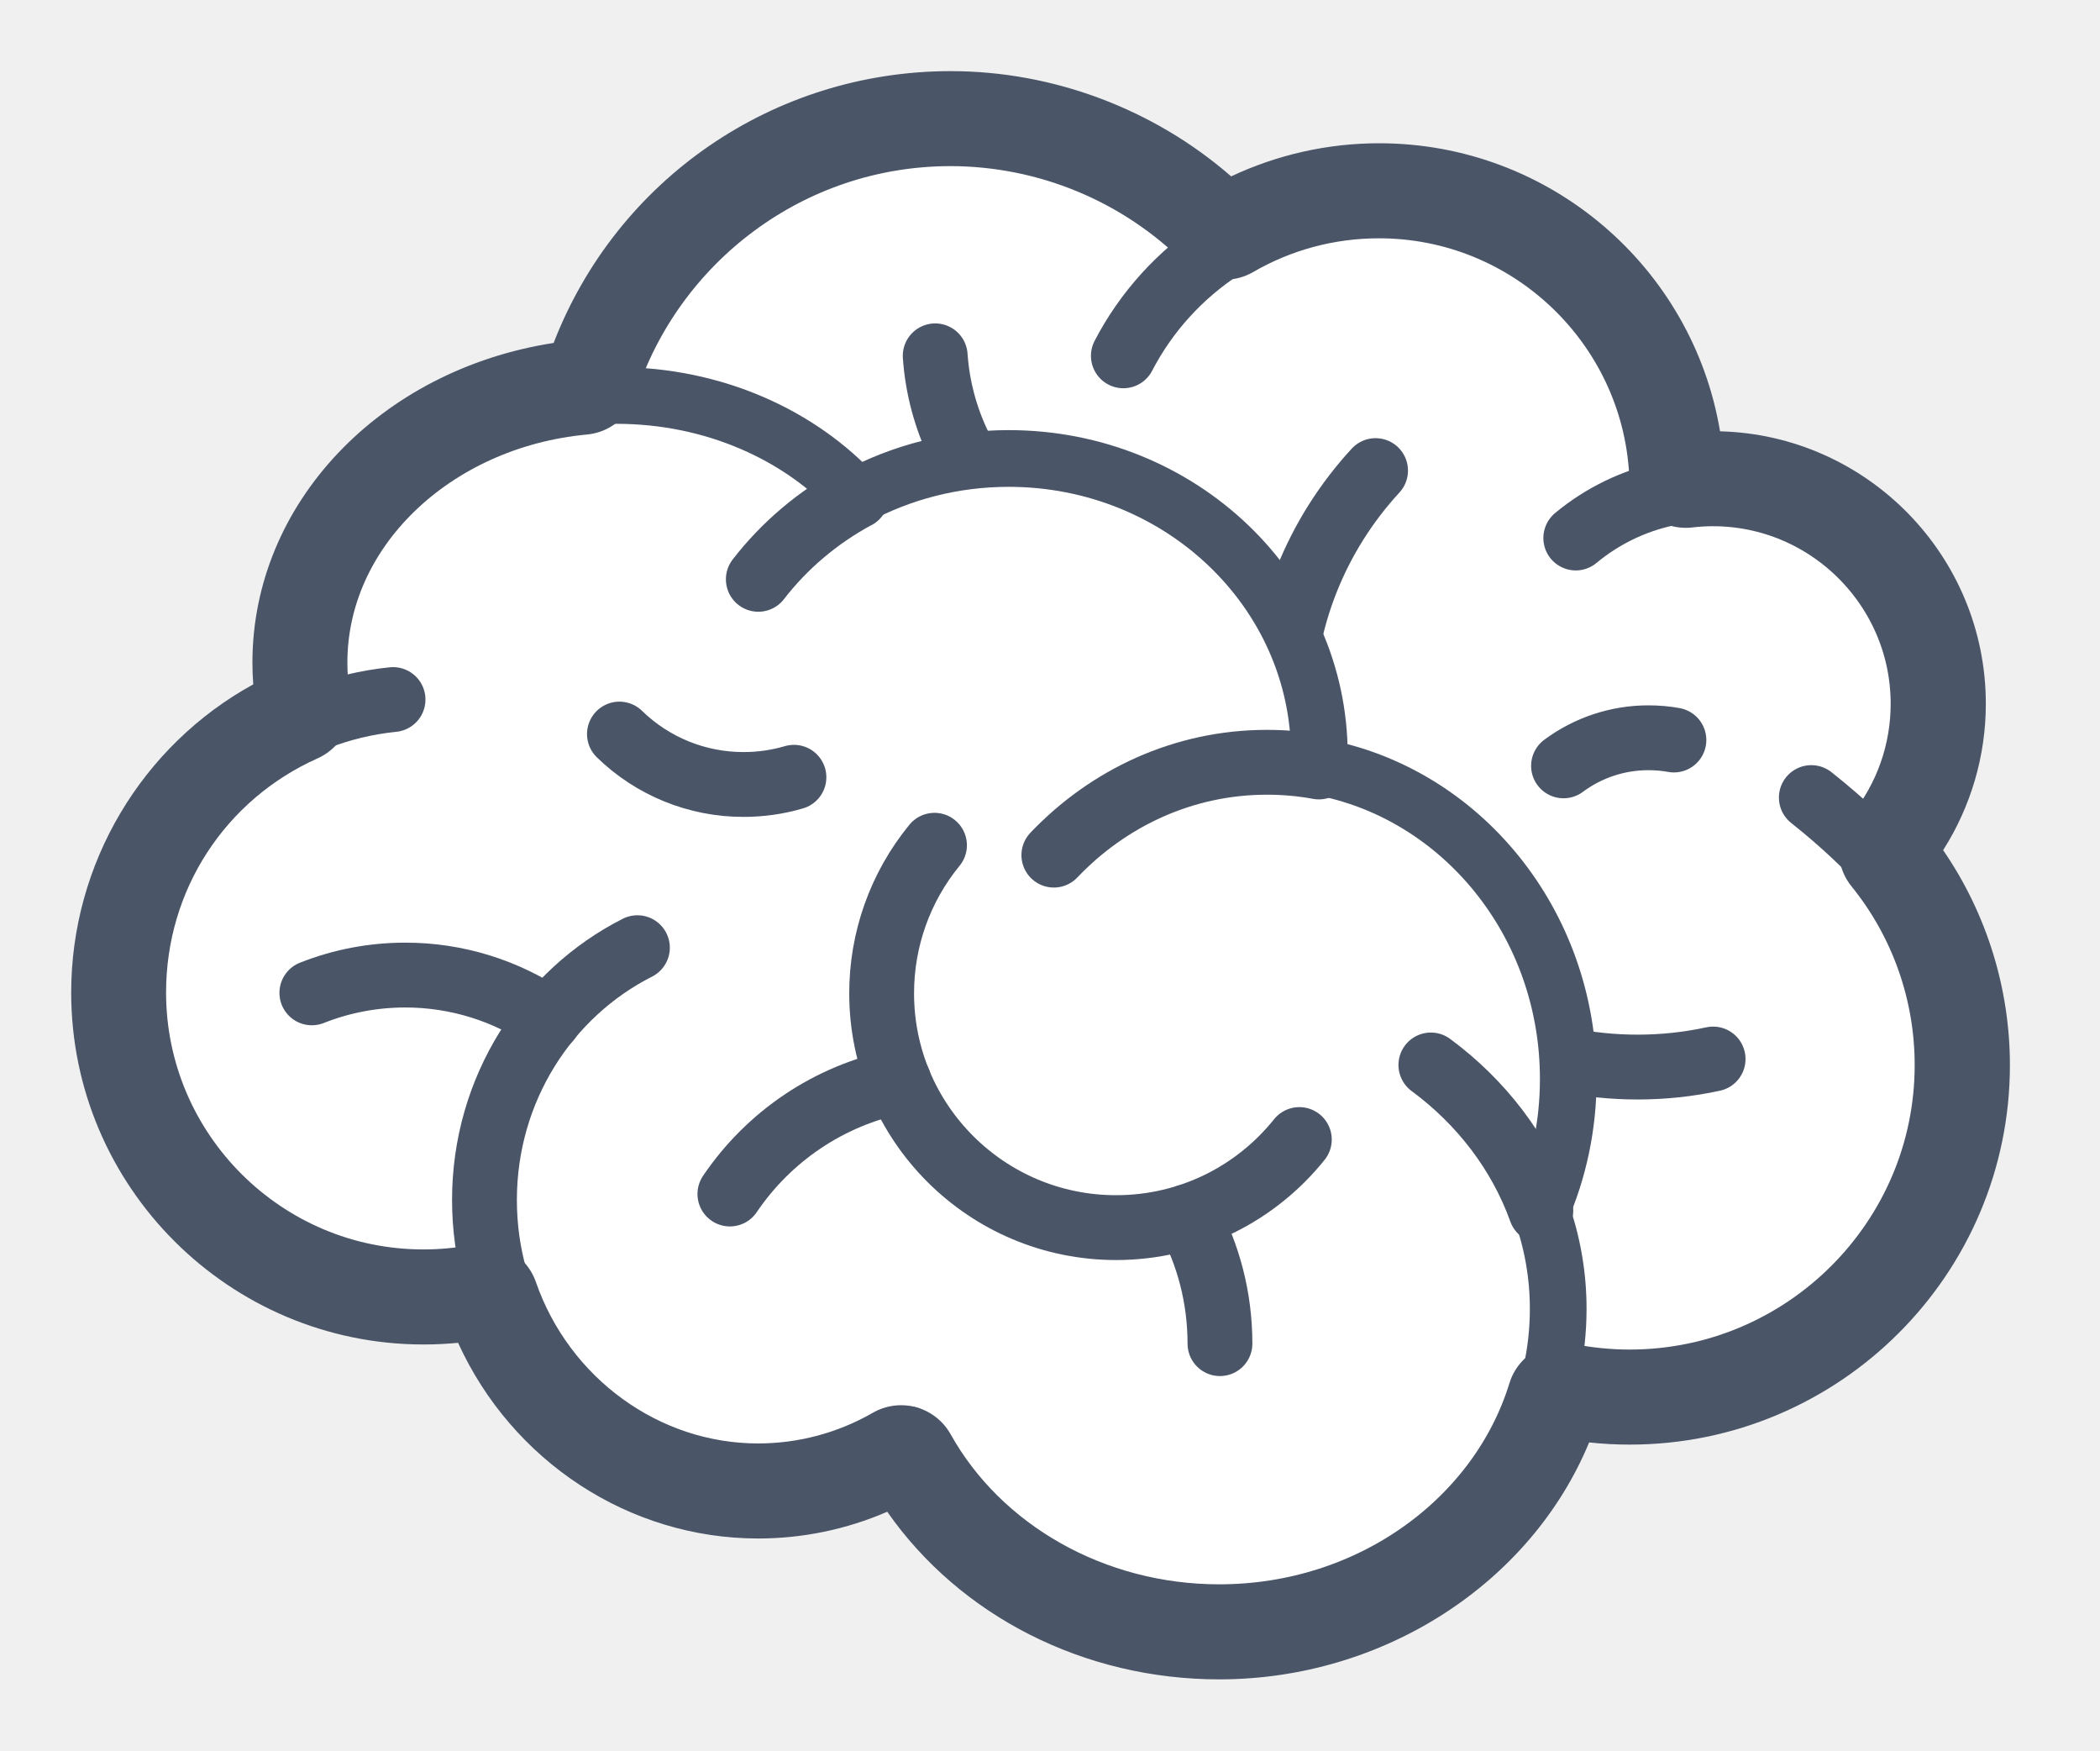
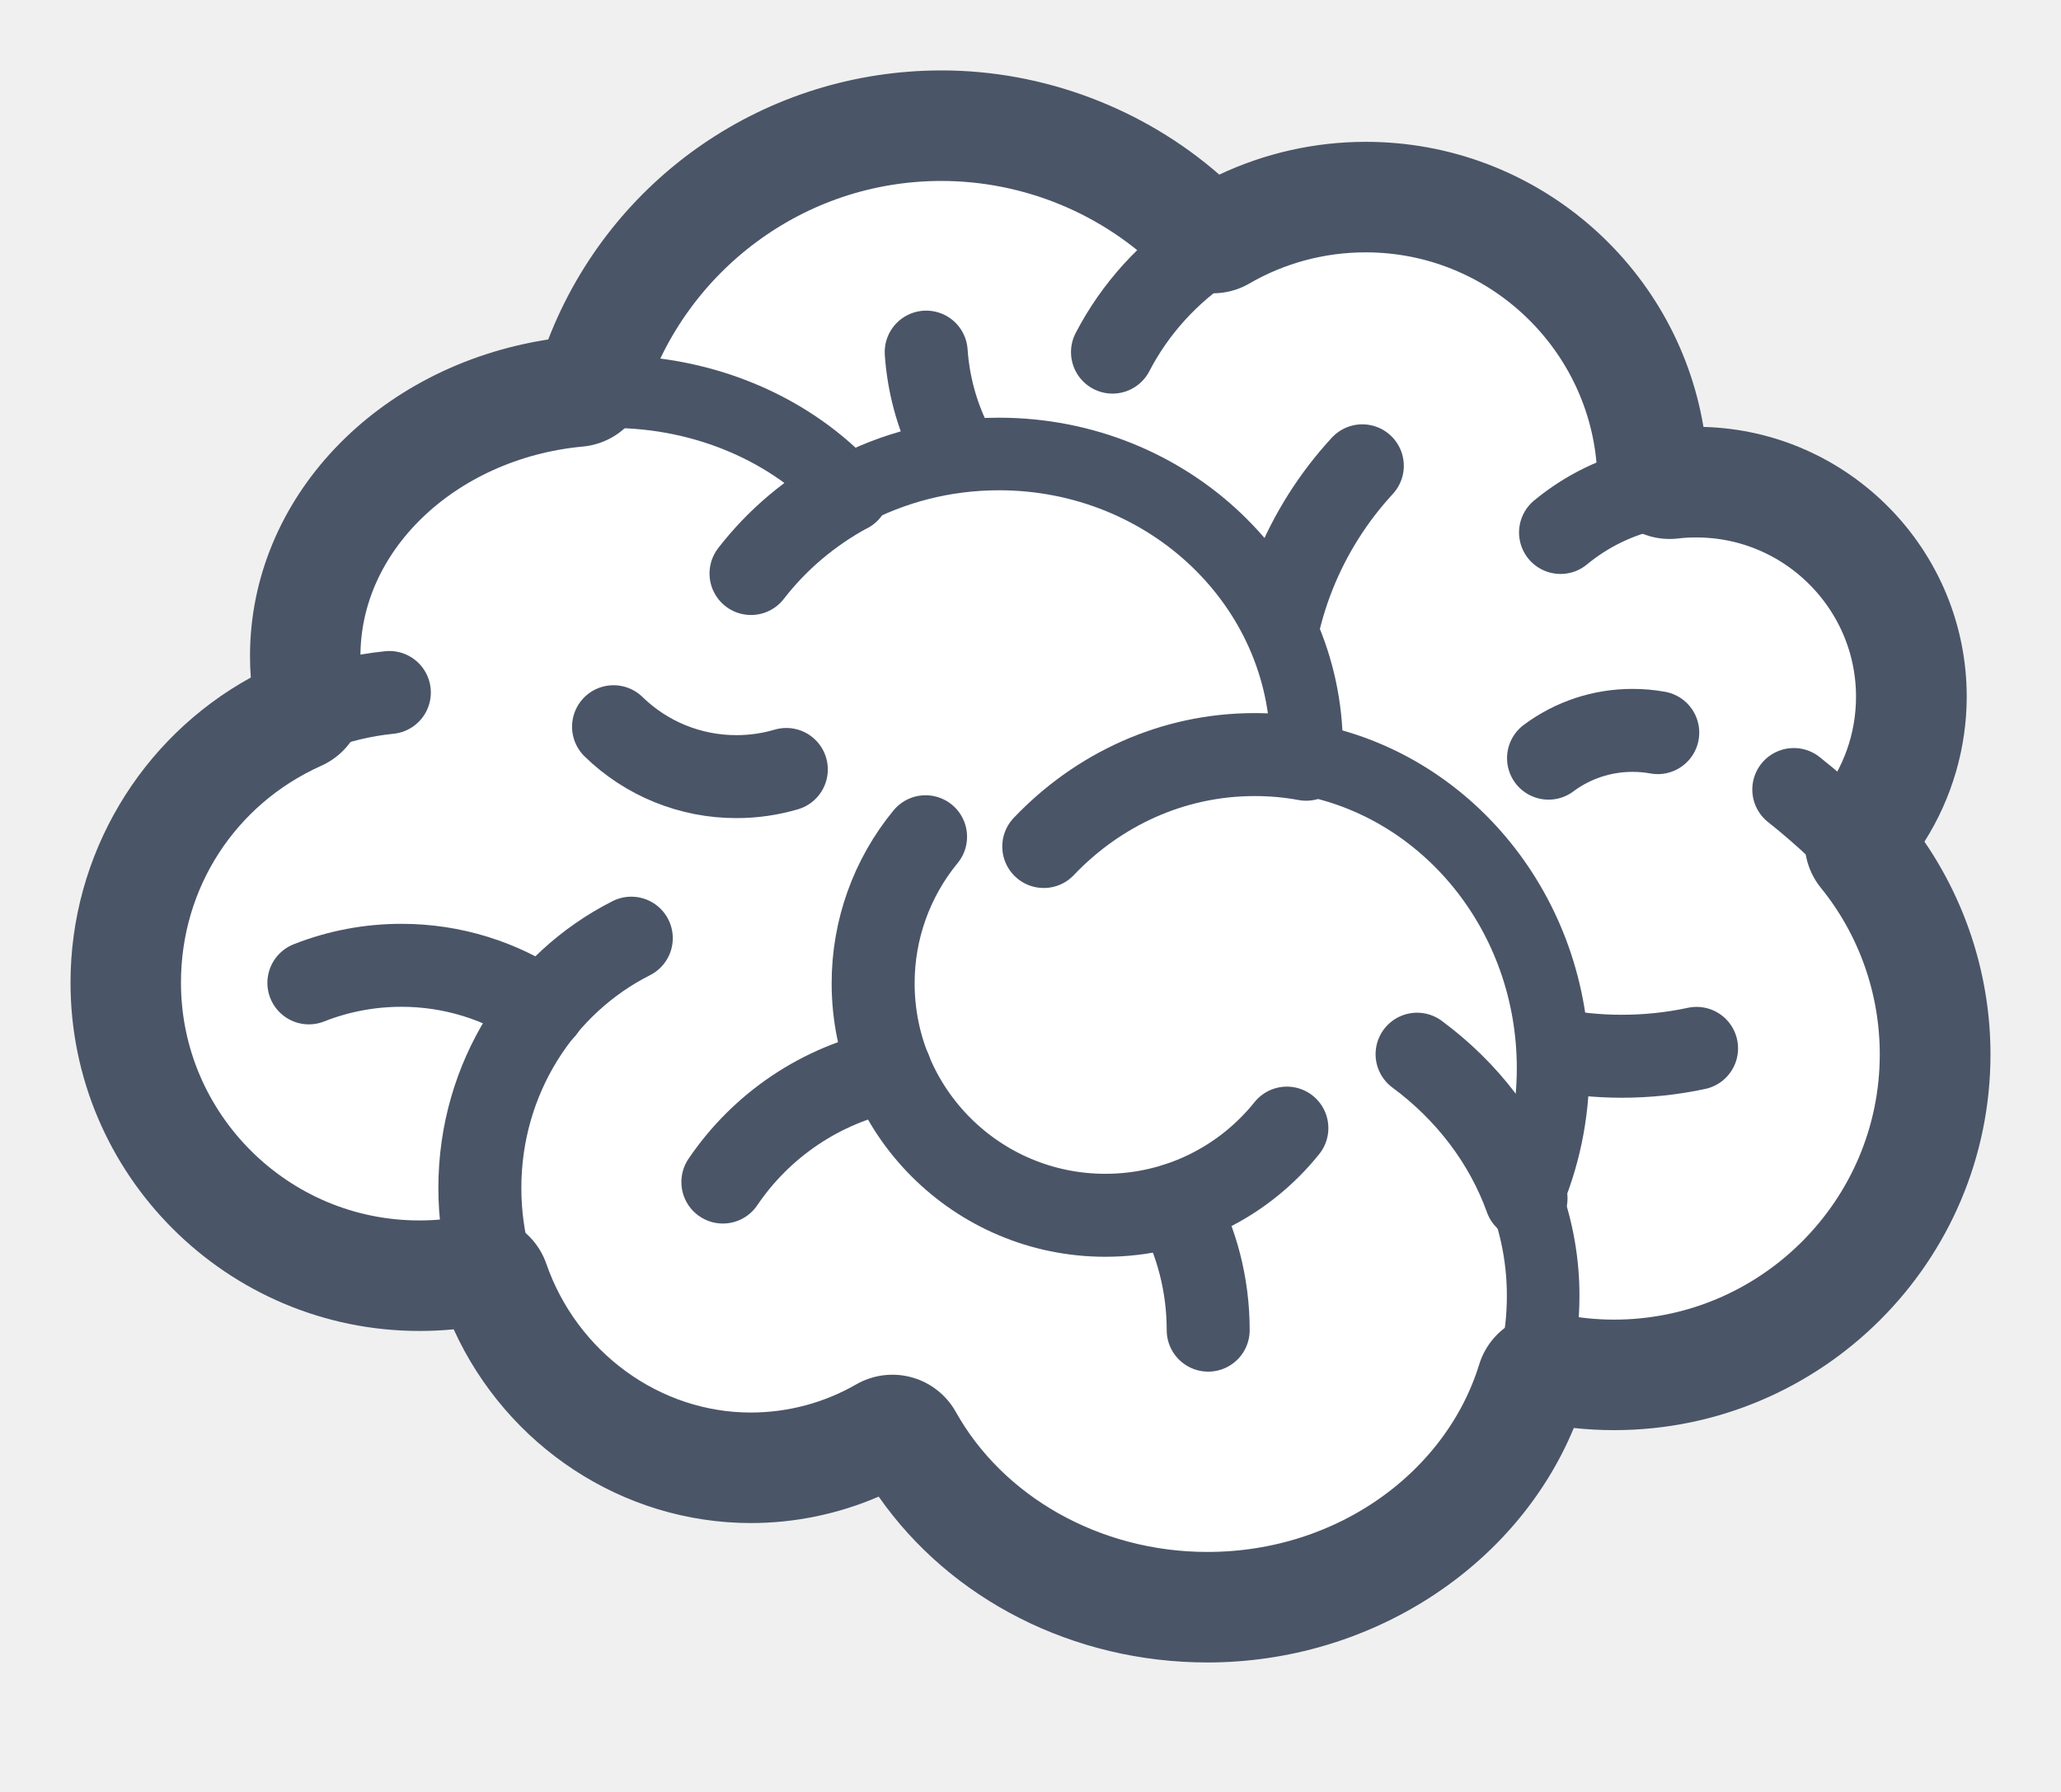
- <svg xmlns="http://www.w3.org/2000/svg" width="30" height="25" viewBox="0 0 30 25" fill="none">
-   <path d="M27.892 15.211C27.892 15.787 27.786 16.338 27.593 16.846C26.932 18.58 25.252 19.812 23.284 19.812C21.27 19.812 19.558 18.521 18.931 16.723C15.21 16.99 13.082 15.329 12.197 12.164C9.962 11.557 8.319 9.516 8.319 7.092C8.319 5.524 9.007 4.116 10.097 3.154C11.025 2.334 12.246 1.836 13.583 1.836C15.114 1.836 16.494 2.489 17.454 3.533C18.1 3.111 18.872 2.866 19.702 2.866C20.281 2.866 20.832 2.986 21.332 3.201C22.779 3.825 23.796 5.253 23.818 6.921C23.819 6.94 23.819 6.959 23.819 6.979L23.818 7.048V7.049C24.029 7.003 24.247 6.979 24.471 6.979C25.474 6.979 26.365 7.458 26.927 8.201H26.928C27.317 8.715 27.548 9.357 27.548 10.052C27.55 10.773 27.295 11.472 26.83 12.023C26.795 12.066 26.759 12.107 26.721 12.147C27.45 12.96 27.892 14.035 27.892 15.211" fill="white" />
-   <path d="M19.651 6.721C18.817 7.626 18.308 8.834 18.308 10.16C18.308 12.966 20.586 15.24 23.395 15.24C23.757 15.24 24.119 15.202 24.473 15.125M13.36 5.082C13.488 6.916 15.018 8.365 16.888 8.365M22.511 7.684C22.889 7.37 23.338 7.152 23.818 7.05M17.454 3.533C16.862 3.918 16.375 4.452 16.048 5.082" stroke="#4A5568" stroke-width="0.926" stroke-miterlimit="10" stroke-linecap="round" stroke-linejoin="round" />
-   <path d="M27.892 15.211C27.892 17.753 25.829 19.812 23.284 19.812C21.27 19.812 19.558 18.521 18.931 16.723C15.21 16.99 13.082 15.329 12.197 12.164C9.962 11.557 8.319 9.516 8.319 7.092C8.319 4.189 10.676 1.836 13.583 1.836C15.114 1.836 16.494 2.489 17.454 3.533C18.1 3.111 18.872 2.866 19.702 2.866C21.976 2.866 23.819 4.708 23.819 6.979L23.818 7.048V7.049C24.029 7.003 24.247 6.979 24.471 6.979C26.171 6.979 27.548 8.354 27.548 10.052C27.548 10.862 27.235 11.598 26.721 12.147C27.45 12.96 27.892 14.035 27.892 15.211H27.892Z" stroke="#4A5568" stroke-width="0.81" stroke-miterlimit="10" stroke-linejoin="round" />
-   <path d="M26.722 12.146C26.722 12.146 26.365 11.776 25.876 11.391M12.982 20.49C12.781 20.069 12.652 19.617 12.601 19.154" stroke="#4A5568" stroke-width="0.926" stroke-miterlimit="10" stroke-linecap="round" stroke-linejoin="round" />
-   <path d="M22.015 17.29C22.178 17.741 22.261 18.218 22.26 18.697C22.26 21.165 20.092 23.163 17.416 23.163C15.432 23.163 13.728 22.064 12.98 20.49C12.364 20.908 11.624 21.152 10.83 21.152C9.05 21.152 7.548 19.928 7.077 18.255C6.741 18.339 6.395 18.381 6.049 18.381C3.723 18.381 1.837 16.498 1.837 14.175C1.837 12.39 2.95 10.865 4.521 10.255C4.459 10 4.426 9.735 4.426 9.463C4.426 7.356 6.387 5.648 8.806 5.648C10.194 5.648 11.433 6.212 12.235 7.09C12.878 6.746 13.62 6.548 14.41 6.548C16.861 6.548 18.848 8.446 18.848 10.787C18.848 10.842 18.847 10.897 18.844 10.952C20.866 11.322 22.404 13.177 22.404 15.41C22.404 16.081 22.265 16.718 22.015 17.29" fill="white" />
-   <path d="M20.441 15.21C21.163 15.743 21.715 16.463 22.012 17.29M7.074 18.254C6.974 17.9 6.921 17.526 6.921 17.138C6.921 15.557 7.812 14.189 9.106 13.535M5.615 9.991C5.232 10.03 4.864 10.12 4.519 10.255M12.234 7.091L12.233 7.09M12.233 7.09C11.683 7.387 11.206 7.791 10.833 8.274" stroke="#4A5568" stroke-width="0.926" stroke-miterlimit="10" stroke-linecap="round" stroke-linejoin="round" />
-   <path d="M22.015 17.29C22.178 17.741 22.261 18.218 22.26 18.697C22.26 21.165 20.092 23.163 17.416 23.163C15.432 23.163 13.728 22.064 12.98 20.49C12.364 20.908 11.624 21.152 10.83 21.152C9.05 21.152 7.548 19.928 7.077 18.255C6.741 18.339 6.395 18.381 6.049 18.381C3.723 18.381 1.837 16.498 1.837 14.175C1.837 12.39 2.95 10.865 4.521 10.255C4.459 10 4.426 9.735 4.426 9.463C4.426 7.356 6.387 5.648 8.806 5.648C10.194 5.648 11.433 6.212 12.235 7.09C12.878 6.746 13.62 6.548 14.41 6.548C16.861 6.548 18.848 8.446 18.848 10.787C18.848 10.842 18.847 10.897 18.844 10.952C20.866 11.322 22.404 13.177 22.404 15.41C22.404 16.081 22.265 16.718 22.015 17.29L22.015 17.29Z" stroke="#4A5568" stroke-width="0.81" stroke-miterlimit="10" stroke-linejoin="round" />
-   <path d="M15.055 12.213C15.835 11.394 16.91 10.887 18.098 10.887C18.351 10.887 18.599 10.909 18.841 10.954M18.562 16.275C17.948 17.042 17.004 17.533 15.944 17.533C14.095 17.533 12.595 16.035 12.595 14.188C12.594 13.416 12.861 12.668 13.35 12.072" stroke="#4A5568" stroke-width="0.926" stroke-miterlimit="10" stroke-linecap="round" stroke-linejoin="round" />
-   <path d="M17.428 19.19C17.428 18.533 17.262 17.915 16.969 17.375M10.427 17.053C10.979 16.236 11.839 15.645 12.841 15.444M4.455 14.18C4.879 14.012 5.332 13.926 5.788 13.926C6.52 13.925 7.235 14.147 7.837 14.562M11.342 11.101C11.114 11.168 10.873 11.204 10.623 11.204C9.96 11.205 9.324 10.947 8.849 10.484M22.336 10.938C22.687 10.677 23.113 10.536 23.55 10.537C23.672 10.537 23.793 10.547 23.913 10.569" stroke="#4A5568" stroke-width="0.926" stroke-miterlimit="10" stroke-linecap="round" stroke-linejoin="round" />
-   <path d="M27.08 12.149C27.558 11.556 27.82 10.82 27.82 10.052C27.82 8.207 26.317 6.705 24.469 6.705C24.34 6.705 24.211 6.713 24.083 6.728C23.953 4.426 22.036 2.593 19.699 2.593C18.92 2.593 18.163 2.797 17.496 3.184C16.457 2.147 15.049 1.564 13.58 1.562C11.118 1.562 9.027 3.176 8.309 5.399C5.976 5.617 4.152 7.357 4.152 9.464C4.152 9.674 4.17 9.884 4.206 10.091C2.593 10.813 1.562 12.392 1.562 14.175C1.562 16.645 3.575 18.655 6.048 18.655C6.331 18.655 6.612 18.629 6.89 18.576C7.477 20.267 9.062 21.426 10.83 21.426C11.547 21.426 12.251 21.238 12.873 20.88C13.747 22.443 15.496 23.438 17.416 23.438C19.753 23.438 21.728 21.979 22.338 19.993C22.645 20.053 22.96 20.085 23.281 20.085C25.973 20.085 28.163 17.899 28.163 15.211C28.163 14.092 27.78 13.013 27.08 12.149Z" stroke="#4A5568" stroke-width="1.621" stroke-miterlimit="10" stroke-linejoin="round" />
-   <path d="M13.582 0C12.136 0 10.745 0.43 9.559 1.244C8.536 1.946 7.724 2.894 7.188 4.006C4.579 4.638 2.713 6.734 2.595 9.214C0.98 10.334 0 12.182 0 14.175C0 17.472 2.658 20.16 5.946 20.216C6.984 21.92 8.835 22.988 10.832 22.988C11.342 22.988 11.843 22.921 12.329 22.787C13.588 24.185 15.437 25 17.418 25C18.759 25 20.059 24.62 21.176 23.902C22.084 23.318 22.815 22.547 23.321 21.648C26.859 21.627 29.73 18.748 29.73 15.211C29.73 14.119 29.456 13.058 28.933 12.11C29.232 11.465 29.387 10.763 29.386 10.052C29.386 8.765 28.89 7.547 27.987 6.624C27.276 5.896 26.375 5.415 25.395 5.229C25.063 4.155 24.429 3.187 23.562 2.45C22.485 1.534 21.116 1.031 19.701 1.03C19.042 1.03 18.38 1.142 17.757 1.356C16.545 0.478 15.085 0 13.582 0ZM13.582 1.016C15.049 1.016 16.486 1.559 17.588 2.519C18.249 2.208 18.971 2.046 19.701 2.046C22.136 2.046 24.18 3.814 24.572 6.16C26.675 6.214 28.369 7.939 28.369 10.052C28.369 10.793 28.157 11.517 27.759 12.142C28.377 13.04 28.713 14.115 28.713 15.211C28.713 18.201 26.277 20.632 23.283 20.632C23.09 20.632 22.895 20.622 22.702 20.601C21.867 22.615 19.761 23.985 17.418 23.985C15.485 23.985 13.714 23.079 12.675 21.591C12.093 21.843 11.466 21.973 10.832 21.973C8.984 21.973 7.313 20.867 6.544 19.178C6.38 19.194 6.215 19.202 6.05 19.202C3.275 19.202 1.017 16.947 1.017 14.175C1.017 12.335 2.025 10.649 3.618 9.774C3.61 9.671 3.606 9.567 3.606 9.464C3.606 7.19 5.432 5.281 7.909 4.898C8.813 2.562 11.05 1.016 13.582 1.016" fill="#F0F0F0" />
+ <svg xmlns="http://www.w3.org/2000/svg" width="23" height="20" viewBox="0 0 23 20" fill="none">
+   <path d="M21.577 11.768C21.577 12.213 21.496 12.639 21.346 13.032C20.835 14.374 19.535 15.327 18.013 15.327C16.454 15.327 15.13 14.328 14.645 12.937C11.766 13.144 10.12 11.859 9.436 9.41C7.707 8.94 6.436 7.362 6.436 5.486C6.436 4.273 6.967 3.184 7.811 2.44C8.529 1.805 9.473 1.42 10.507 1.42C11.692 1.42 12.759 1.925 13.503 2.733C14.002 2.406 14.6 2.217 15.241 2.217C15.689 2.217 16.116 2.31 16.503 2.476C17.622 2.959 18.409 4.063 18.426 5.354C18.427 5.369 18.427 5.383 18.427 5.399L18.426 5.452V5.453C18.589 5.417 18.758 5.399 18.931 5.399C19.707 5.399 20.397 5.77 20.831 6.344H20.832C21.133 6.742 21.312 7.238 21.312 7.776C21.313 8.334 21.116 8.874 20.756 9.301C20.729 9.334 20.701 9.366 20.672 9.397C21.235 10.026 21.577 10.857 21.577 11.768" fill="white" />
+   <path d="M15.203 5.199C14.558 5.899 14.164 6.833 14.164 7.859C14.164 10.03 15.926 11.789 18.099 11.789C18.379 11.789 18.659 11.76 18.933 11.701M10.336 3.93C10.434 5.35 11.619 6.471 13.065 6.471M17.415 5.943C17.708 5.701 18.055 5.532 18.427 5.453M13.503 2.732C13.045 3.03 12.668 3.443 12.415 3.93" stroke="#4A5568" stroke-width="0.926" stroke-miterlimit="10" stroke-linecap="round" stroke-linejoin="round" />
+   <path d="M21.577 11.768C21.577 13.734 19.982 15.327 18.013 15.327C16.454 15.327 15.13 14.328 14.645 12.937C11.766 13.144 10.12 11.859 9.436 9.41C7.707 8.94 6.436 7.362 6.436 5.486C6.436 3.24 8.258 1.42 10.507 1.42C11.692 1.42 12.759 1.925 13.503 2.733C14.002 2.406 14.6 2.217 15.241 2.217C17.001 2.217 18.427 3.642 18.427 5.399L18.426 5.452V5.453C18.589 5.417 18.758 5.399 18.931 5.399C20.246 5.399 21.312 6.463 21.312 7.776C21.312 8.403 21.069 8.972 20.672 9.397C21.235 10.026 21.577 10.857 21.577 11.768H21.577Z" stroke="#4A5568" stroke-width="0.81" stroke-miterlimit="10" stroke-linejoin="round" />
+   <path d="M20.673 9.397C20.673 9.397 20.396 9.111 20.018 8.812M10.043 15.852C9.887 15.526 9.788 15.177 9.748 14.818" stroke="#4A5568" stroke-width="0.926" stroke-miterlimit="10" stroke-linecap="round" stroke-linejoin="round" />
+   <path d="M17.031 13.378C17.157 13.727 17.222 14.095 17.221 14.466C17.221 16.375 15.544 17.921 13.474 17.921C11.939 17.921 10.62 17.071 10.042 15.853C9.565 16.177 8.993 16.365 8.378 16.365C7.001 16.365 5.839 15.419 5.475 14.124C5.215 14.189 4.947 14.222 4.679 14.221C2.88 14.221 1.421 12.765 1.421 10.967C1.421 9.587 2.282 8.407 3.497 7.935C3.45 7.738 3.424 7.533 3.424 7.322C3.424 5.692 4.941 4.371 6.812 4.371C7.886 4.371 8.845 4.807 9.465 5.487C9.963 5.22 10.537 5.067 11.148 5.067C13.044 5.067 14.581 6.535 14.581 8.346C14.582 8.389 14.58 8.432 14.578 8.474C16.143 8.761 17.332 10.196 17.332 11.923C17.332 12.442 17.225 12.935 17.031 13.378" fill="white" />
+   <path d="M15.814 11.766C16.373 12.179 16.8 12.736 17.03 13.375M5.473 14.122C5.396 13.847 5.355 13.558 5.355 13.258C5.355 12.035 6.044 10.976 7.045 10.471M4.345 7.729C4.048 7.759 3.764 7.828 3.496 7.933M9.465 5.485L9.464 5.484M9.464 5.484C9.039 5.714 8.67 6.027 8.381 6.401" stroke="#4A5568" stroke-width="0.926" stroke-miterlimit="10" stroke-linecap="round" stroke-linejoin="round" />
+   <path d="M17.031 13.378C17.157 13.727 17.222 14.095 17.221 14.466C17.221 16.375 15.544 17.921 13.474 17.921C11.939 17.921 10.62 17.071 10.042 15.853C9.565 16.177 8.993 16.365 8.378 16.365C7.001 16.365 5.839 15.419 5.475 14.124C5.215 14.189 4.947 14.222 4.679 14.221C2.88 14.221 1.421 12.765 1.421 10.967C1.421 9.587 2.282 8.407 3.497 7.935C3.45 7.738 3.424 7.533 3.424 7.322C3.424 5.692 4.941 4.371 6.812 4.371C7.886 4.371 8.845 4.807 9.465 5.487C9.963 5.22 10.537 5.067 11.148 5.067C13.044 5.067 14.581 6.535 14.581 8.346C14.582 8.389 14.58 8.432 14.578 8.474C16.143 8.761 17.332 10.196 17.332 11.923C17.332 12.442 17.225 12.935 17.031 13.378L17.031 13.378Z" stroke="#4A5568" stroke-width="0.81" stroke-miterlimit="10" stroke-linejoin="round" />
+   <path d="M11.648 9.448C12.251 8.814 13.083 8.422 14.001 8.422C14.197 8.422 14.389 8.439 14.576 8.474M14.361 12.591C13.886 13.184 13.155 13.564 12.336 13.564C10.904 13.564 9.744 12.405 9.744 10.976C9.743 10.379 9.95 9.8 10.329 9.339" stroke="#4A5568" stroke-width="0.926" stroke-miterlimit="10" stroke-linecap="round" stroke-linejoin="round" />
+   <path d="M13.483 14.846C13.483 14.338 13.355 13.86 13.129 13.442M8.067 13.193C8.495 12.561 9.16 12.104 9.935 11.948M3.447 10.97C3.776 10.84 4.125 10.774 4.479 10.774C5.045 10.773 5.598 10.945 6.064 11.266M8.775 8.588C8.599 8.64 8.412 8.668 8.219 8.668C7.706 8.669 7.214 8.469 6.847 8.111M17.281 8.462C17.552 8.26 17.881 8.151 18.22 8.152C18.314 8.152 18.408 8.16 18.5 8.177" stroke="#4A5568" stroke-width="0.926" stroke-miterlimit="10" stroke-linecap="round" stroke-linejoin="round" />
+   <path d="M20.95 9.399C21.32 8.94 21.523 8.371 21.523 7.777C21.523 6.349 20.36 5.188 18.93 5.188C18.83 5.188 18.731 5.193 18.632 5.205C18.531 3.424 17.048 2.006 15.24 2.006C14.637 2.006 14.052 2.164 13.536 2.463C12.732 1.661 11.643 1.21 10.506 1.209C8.602 1.209 6.984 2.457 6.429 4.177C4.623 4.346 3.212 5.692 3.212 7.322C3.212 7.484 3.226 7.646 3.254 7.807C2.006 8.366 1.209 9.587 1.209 10.967C1.209 12.878 2.766 14.432 4.679 14.432C4.898 14.432 5.116 14.412 5.331 14.371C5.785 15.679 7.011 16.576 8.378 16.576C8.933 16.576 9.478 16.431 9.959 16.154C10.635 17.363 11.989 18.132 13.474 18.132C15.282 18.132 16.809 17.004 17.282 15.467C17.519 15.514 17.763 15.539 18.012 15.539C20.094 15.539 21.788 13.847 21.788 11.768C21.788 10.902 21.492 10.068 20.95 9.399Z" stroke="#4A5568" stroke-width="1.621" stroke-miterlimit="10" stroke-linejoin="round" />
+   <path d="M10.508 0C9.389 0 8.313 0.333 7.395 0.962C6.603 1.506 5.976 2.239 5.561 3.099C3.542 3.588 2.099 5.21 2.008 7.128C0.758 7.995 0 9.425 0 10.967C0 13.517 2.056 15.597 4.6 15.64C5.403 16.958 6.835 17.785 8.38 17.785C8.774 17.785 9.162 17.733 9.539 17.629C10.512 18.71 11.943 19.341 13.475 19.341C14.513 19.341 15.518 19.047 16.383 18.491C17.085 18.04 17.651 17.443 18.042 16.747C20.779 16.732 23 14.504 23 11.768C23 10.923 22.788 10.102 22.384 9.369C22.615 8.87 22.735 8.327 22.734 7.777C22.734 6.781 22.35 5.839 21.652 5.125C21.101 4.562 20.405 4.189 19.646 4.046C19.39 3.215 18.899 2.466 18.228 1.895C17.395 1.187 16.336 0.798 15.242 0.797C14.732 0.797 14.22 0.884 13.737 1.049C12.8 0.37 11.671 0 10.508 0ZM10.508 0.786C11.642 0.786 12.755 1.206 13.607 1.949C14.118 1.708 14.676 1.583 15.242 1.583C17.125 1.583 18.706 2.951 19.01 4.765C20.637 4.807 21.948 6.142 21.948 7.777C21.947 8.349 21.783 8.91 21.476 9.394C21.953 10.089 22.213 10.92 22.213 11.768C22.213 14.081 20.329 15.962 18.013 15.962C17.863 15.962 17.713 15.954 17.563 15.938C16.917 17.496 15.288 18.555 13.475 18.555C11.98 18.555 10.61 17.855 9.806 16.704C9.356 16.898 8.87 16.999 8.38 16.999C6.951 16.999 5.658 16.143 5.063 14.837C4.936 14.849 4.808 14.855 4.681 14.855C2.534 14.855 0.787 13.111 0.787 10.967C0.787 9.543 1.567 8.239 2.799 7.562C2.793 7.482 2.79 7.402 2.79 7.322C2.79 5.563 4.203 4.085 6.118 3.789C6.818 1.982 8.549 0.786 10.508 0.786" fill="#F0F0F0" />
</svg>
